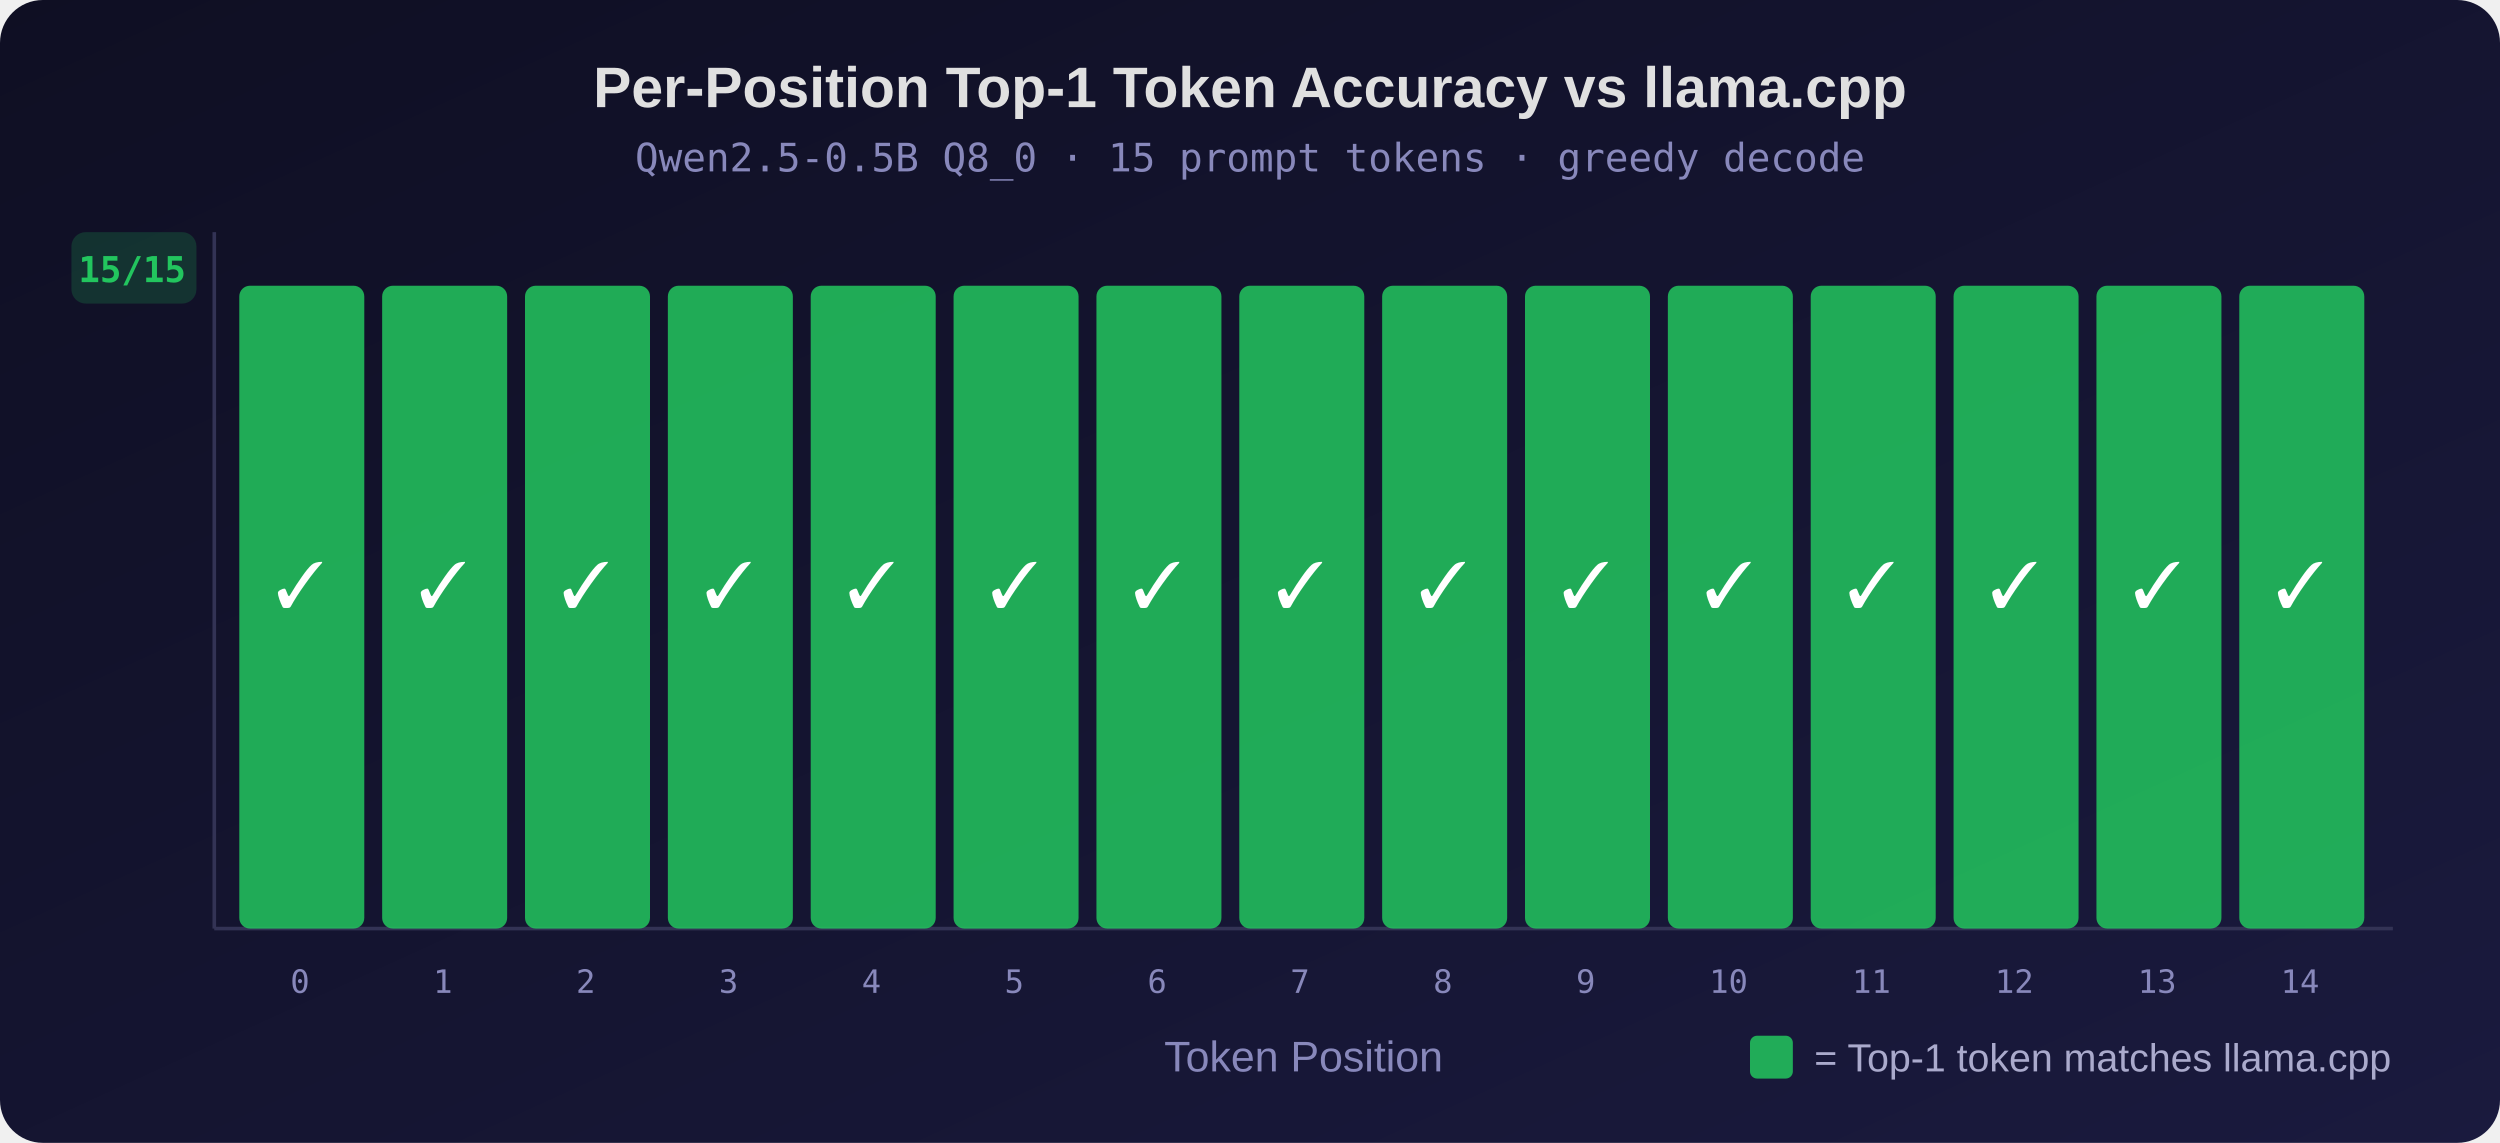
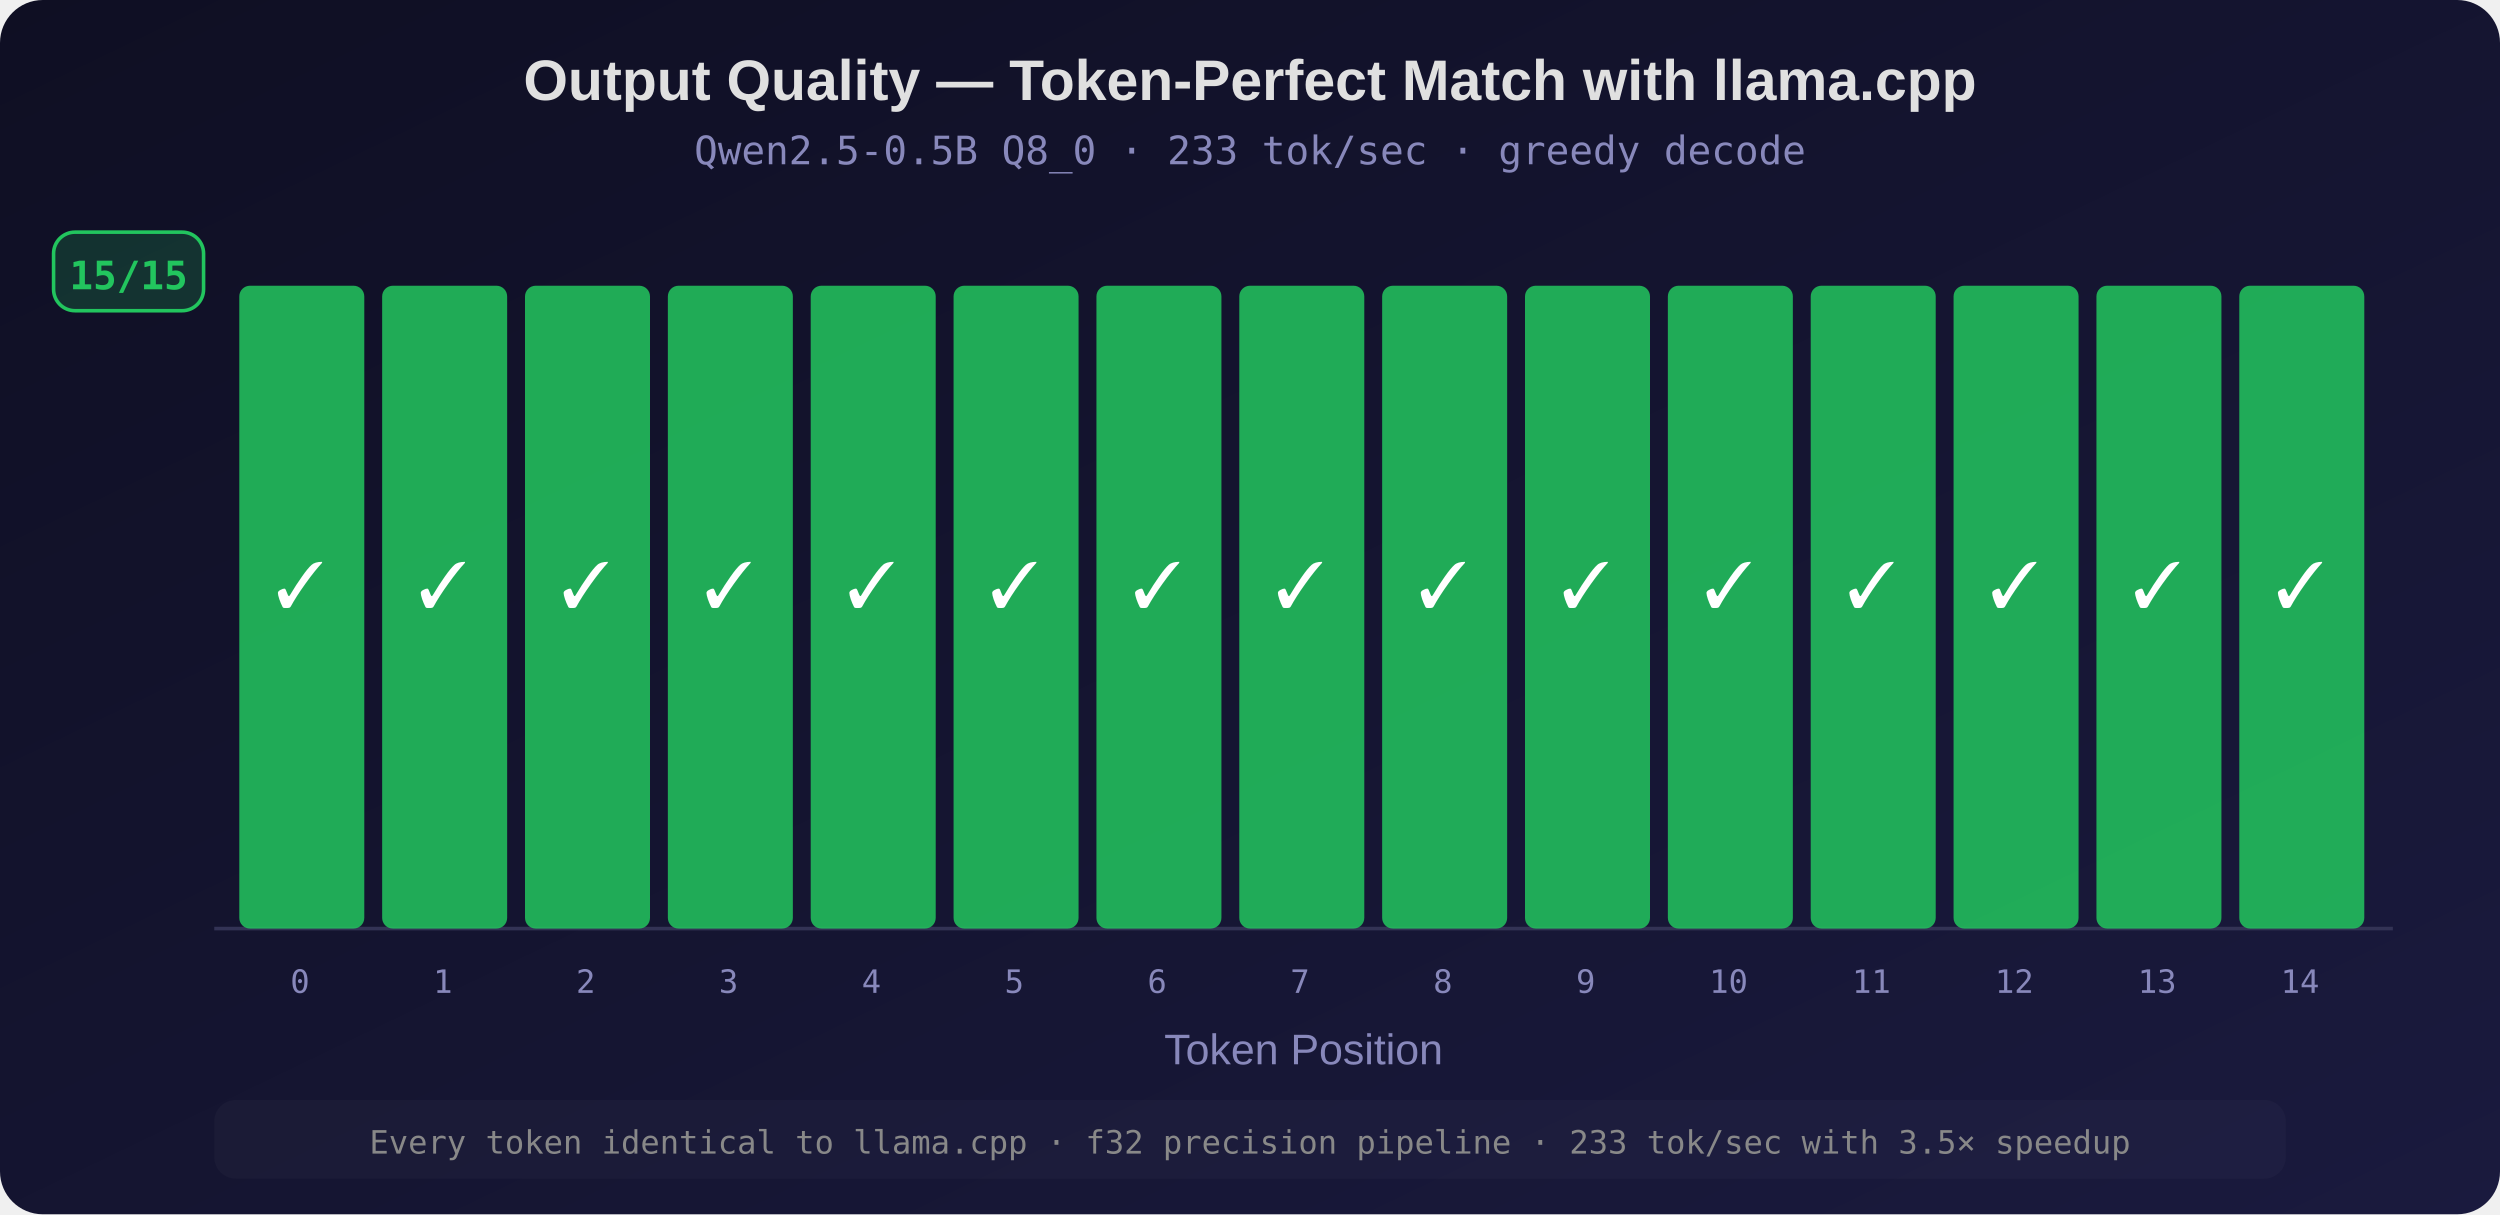
- <svg xmlns="http://www.w3.org/2000/svg" viewBox="0 0 700 320" fill="none">
+ <svg xmlns="http://www.w3.org/2000/svg" viewBox="0 0 700 340" fill="none">
  <defs>
    <linearGradient id="cbg" x1="0%" y1="0%" x2="100%" y2="100%">
      <stop offset="0%" style="stop-color:#0f0f23" />
      <stop offset="100%" style="stop-color:#1a1a3e" />
    </linearGradient>
-     <linearGradient id="bar-runit" x1="0%" y1="0%" x2="0%" y2="100%">
-       <stop offset="0%" style="stop-color:#ff6b35" />
-       <stop offset="100%" style="stop-color:#cc4400" />
-     </linearGradient>
-     <linearGradient id="bar-llama" x1="0%" y1="0%" x2="0%" y2="100%">
-       <stop offset="0%" style="stop-color:#4ecdc4" />
-       <stop offset="100%" style="stop-color:#2ea89e" />
-     </linearGradient>
  </defs>
-   <rect width="700" height="320" rx="12" fill="url(#cbg)" />
-   <text x="350" y="30" text-anchor="middle" font-family="SF Pro Display, Arial" font-size="16" font-weight="700" fill="#e0e0e0">Per-Position Top-1 Token Accuracy vs llama.cpp</text>
-   <text x="350" y="48" text-anchor="middle" font-family="SF Mono, monospace" font-size="11" fill="#8888bb">Qwen2.5-0.5B Q8_0 · 15 prompt tokens · greedy decode</text>
-   <line x1="60" y1="65" x2="60" y2="260" stroke="#333355" stroke-width="1" />
+   <rect width="700" height="340" rx="12" fill="url(#cbg)" />
+   <text x="350" y="28" text-anchor="middle" font-family="SF Pro Display,Arial" font-size="16" font-weight="700" fill="#e0e0e0">Output Quality — Token-Perfect Match with llama.cpp</text>
+   <text x="350" y="46" text-anchor="middle" font-family="SF Mono,monospace" font-size="11" fill="#8888bb">Qwen2.5-0.5B Q8_0 · 233 tok/sec · greedy decode</text>
  <line x1="60" y1="260" x2="670" y2="260" stroke="#333355" stroke-width="1" />
  <rect x="67" y="80" width="35" height="180" rx="3" fill="#22c55e" opacity="0.85" />
  <rect x="107" y="80" width="35" height="180" rx="3" fill="#22c55e" opacity="0.85" />
  <rect x="147" y="80" width="35" height="180" rx="3" fill="#22c55e" opacity="0.85" />
  <rect x="187" y="80" width="35" height="180" rx="3" fill="#22c55e" opacity="0.85" />
  <rect x="227" y="80" width="35" height="180" rx="3" fill="#22c55e" opacity="0.85" />
  <rect x="267" y="80" width="35" height="180" rx="3" fill="#22c55e" opacity="0.85" />
  <rect x="307" y="80" width="35" height="180" rx="3" fill="#22c55e" opacity="0.85" />
  <rect x="347" y="80" width="35" height="180" rx="3" fill="#22c55e" opacity="0.85" />
  <rect x="387" y="80" width="35" height="180" rx="3" fill="#22c55e" opacity="0.85" />
  <rect x="427" y="80" width="35" height="180" rx="3" fill="#22c55e" opacity="0.85" />
  <rect x="467" y="80" width="35" height="180" rx="3" fill="#22c55e" opacity="0.85" />
  <rect x="507" y="80" width="35" height="180" rx="3" fill="#22c55e" opacity="0.85" />
  <rect x="547" y="80" width="35" height="180" rx="3" fill="#22c55e" opacity="0.85" />
  <rect x="587" y="80" width="35" height="180" rx="3" fill="#22c55e" opacity="0.85" />
  <rect x="627" y="80" width="35" height="180" rx="3" fill="#22c55e" opacity="0.85" />
  <text x="84" y="170" text-anchor="middle" font-size="18" fill="white">✓</text>
  <text x="124" y="170" text-anchor="middle" font-size="18" fill="white">✓</text>
  <text x="164" y="170" text-anchor="middle" font-size="18" fill="white">✓</text>
  <text x="204" y="170" text-anchor="middle" font-size="18" fill="white">✓</text>
  <text x="244" y="170" text-anchor="middle" font-size="18" fill="white">✓</text>
  <text x="284" y="170" text-anchor="middle" font-size="18" fill="white">✓</text>
  <text x="324" y="170" text-anchor="middle" font-size="18" fill="white">✓</text>
  <text x="364" y="170" text-anchor="middle" font-size="18" fill="white">✓</text>
  <text x="404" y="170" text-anchor="middle" font-size="18" fill="white">✓</text>
  <text x="444" y="170" text-anchor="middle" font-size="18" fill="white">✓</text>
  <text x="484" y="170" text-anchor="middle" font-size="18" fill="white">✓</text>
  <text x="524" y="170" text-anchor="middle" font-size="18" fill="white">✓</text>
  <text x="564" y="170" text-anchor="middle" font-size="18" fill="white">✓</text>
  <text x="604" y="170" text-anchor="middle" font-size="18" fill="white">✓</text>
  <text x="644" y="170" text-anchor="middle" font-size="18" fill="white">✓</text>
-   <text x="84" y="278" text-anchor="middle" font-family="SF Mono, monospace" font-size="9" fill="#8888bb">0</text>
-   <text x="124" y="278" text-anchor="middle" font-family="SF Mono, monospace" font-size="9" fill="#8888bb">1</text>
-   <text x="164" y="278" text-anchor="middle" font-family="SF Mono, monospace" font-size="9" fill="#8888bb">2</text>
-   <text x="204" y="278" text-anchor="middle" font-family="SF Mono, monospace" font-size="9" fill="#8888bb">3</text>
-   <text x="244" y="278" text-anchor="middle" font-family="SF Mono, monospace" font-size="9" fill="#8888bb">4</text>
-   <text x="284" y="278" text-anchor="middle" font-family="SF Mono, monospace" font-size="9" fill="#8888bb">5</text>
-   <text x="324" y="278" text-anchor="middle" font-family="SF Mono, monospace" font-size="9" fill="#8888bb">6</text>
-   <text x="364" y="278" text-anchor="middle" font-family="SF Mono, monospace" font-size="9" fill="#8888bb">7</text>
-   <text x="404" y="278" text-anchor="middle" font-family="SF Mono, monospace" font-size="9" fill="#8888bb">8</text>
-   <text x="444" y="278" text-anchor="middle" font-family="SF Mono, monospace" font-size="9" fill="#8888bb">9</text>
-   <text x="484" y="278" text-anchor="middle" font-family="SF Mono, monospace" font-size="9" fill="#8888bb">10</text>
-   <text x="524" y="278" text-anchor="middle" font-family="SF Mono, monospace" font-size="9" fill="#8888bb">11</text>
-   <text x="564" y="278" text-anchor="middle" font-family="SF Mono, monospace" font-size="9" fill="#8888bb">12</text>
-   <text x="604" y="278" text-anchor="middle" font-family="SF Mono, monospace" font-size="9" fill="#8888bb">13</text>
-   <text x="644" y="278" text-anchor="middle" font-family="SF Mono, monospace" font-size="9" fill="#8888bb">14</text>
-   <text x="365" y="300" text-anchor="middle" font-family="SF Pro Display, Arial" font-size="12" fill="#8888bb">Token Position</text>
-   <rect x="20" y="65" width="35" height="20" rx="4" fill="#22c55e30" />
-   <text x="37" y="79" text-anchor="middle" font-family="SF Mono, monospace" font-size="10" font-weight="bold" fill="#22c55e">15/15</text>
-   <rect x="490" y="290" width="12" height="12" rx="2" fill="#22c55e" opacity="0.85" />
-   <text x="508" y="300" font-family="SF Pro Display, Arial" font-size="11" fill="#aaaacc">= Top-1 token matches llama.cpp</text>
+   <text x="84" y="278" text-anchor="middle" font-family="SF Mono,monospace" font-size="9" fill="#8888bb">0</text>
+   <text x="124" y="278" text-anchor="middle" font-family="SF Mono,monospace" font-size="9" fill="#8888bb">1</text>
+   <text x="164" y="278" text-anchor="middle" font-family="SF Mono,monospace" font-size="9" fill="#8888bb">2</text>
+   <text x="204" y="278" text-anchor="middle" font-family="SF Mono,monospace" font-size="9" fill="#8888bb">3</text>
+   <text x="244" y="278" text-anchor="middle" font-family="SF Mono,monospace" font-size="9" fill="#8888bb">4</text>
+   <text x="284" y="278" text-anchor="middle" font-family="SF Mono,monospace" font-size="9" fill="#8888bb">5</text>
+   <text x="324" y="278" text-anchor="middle" font-family="SF Mono,monospace" font-size="9" fill="#8888bb">6</text>
+   <text x="364" y="278" text-anchor="middle" font-family="SF Mono,monospace" font-size="9" fill="#8888bb">7</text>
+   <text x="404" y="278" text-anchor="middle" font-family="SF Mono,monospace" font-size="9" fill="#8888bb">8</text>
+   <text x="444" y="278" text-anchor="middle" font-family="SF Mono,monospace" font-size="9" fill="#8888bb">9</text>
+   <text x="484" y="278" text-anchor="middle" font-family="SF Mono,monospace" font-size="9" fill="#8888bb">10</text>
+   <text x="524" y="278" text-anchor="middle" font-family="SF Mono,monospace" font-size="9" fill="#8888bb">11</text>
+   <text x="564" y="278" text-anchor="middle" font-family="SF Mono,monospace" font-size="9" fill="#8888bb">12</text>
+   <text x="604" y="278" text-anchor="middle" font-family="SF Mono,monospace" font-size="9" fill="#8888bb">13</text>
+   <text x="644" y="278" text-anchor="middle" font-family="SF Mono,monospace" font-size="9" fill="#8888bb">14</text>
+   <text x="365" y="298" text-anchor="middle" font-family="SF Pro Display,Arial" font-size="12" fill="#8888bb">Token Position</text>
+   <rect x="15" y="65" width="42" height="22" rx="6" fill="#22c55e30" stroke="#22c55e" stroke-width="1" />
+   <text x="36" y="81" text-anchor="middle" font-family="SF Mono,monospace" font-size="11" font-weight="bold" fill="#22c55e">15/15</text>
+   <rect x="60" y="308" width="580" height="22" rx="6" fill="#ffffff06" />
+   <text x="350" y="323" text-anchor="middle" font-family="SF Mono,monospace" font-size="9" fill="#888">Every token identical to llama.cpp · f32 precision pipeline · 233 tok/sec with 3.5× speedup</text>
</svg>
